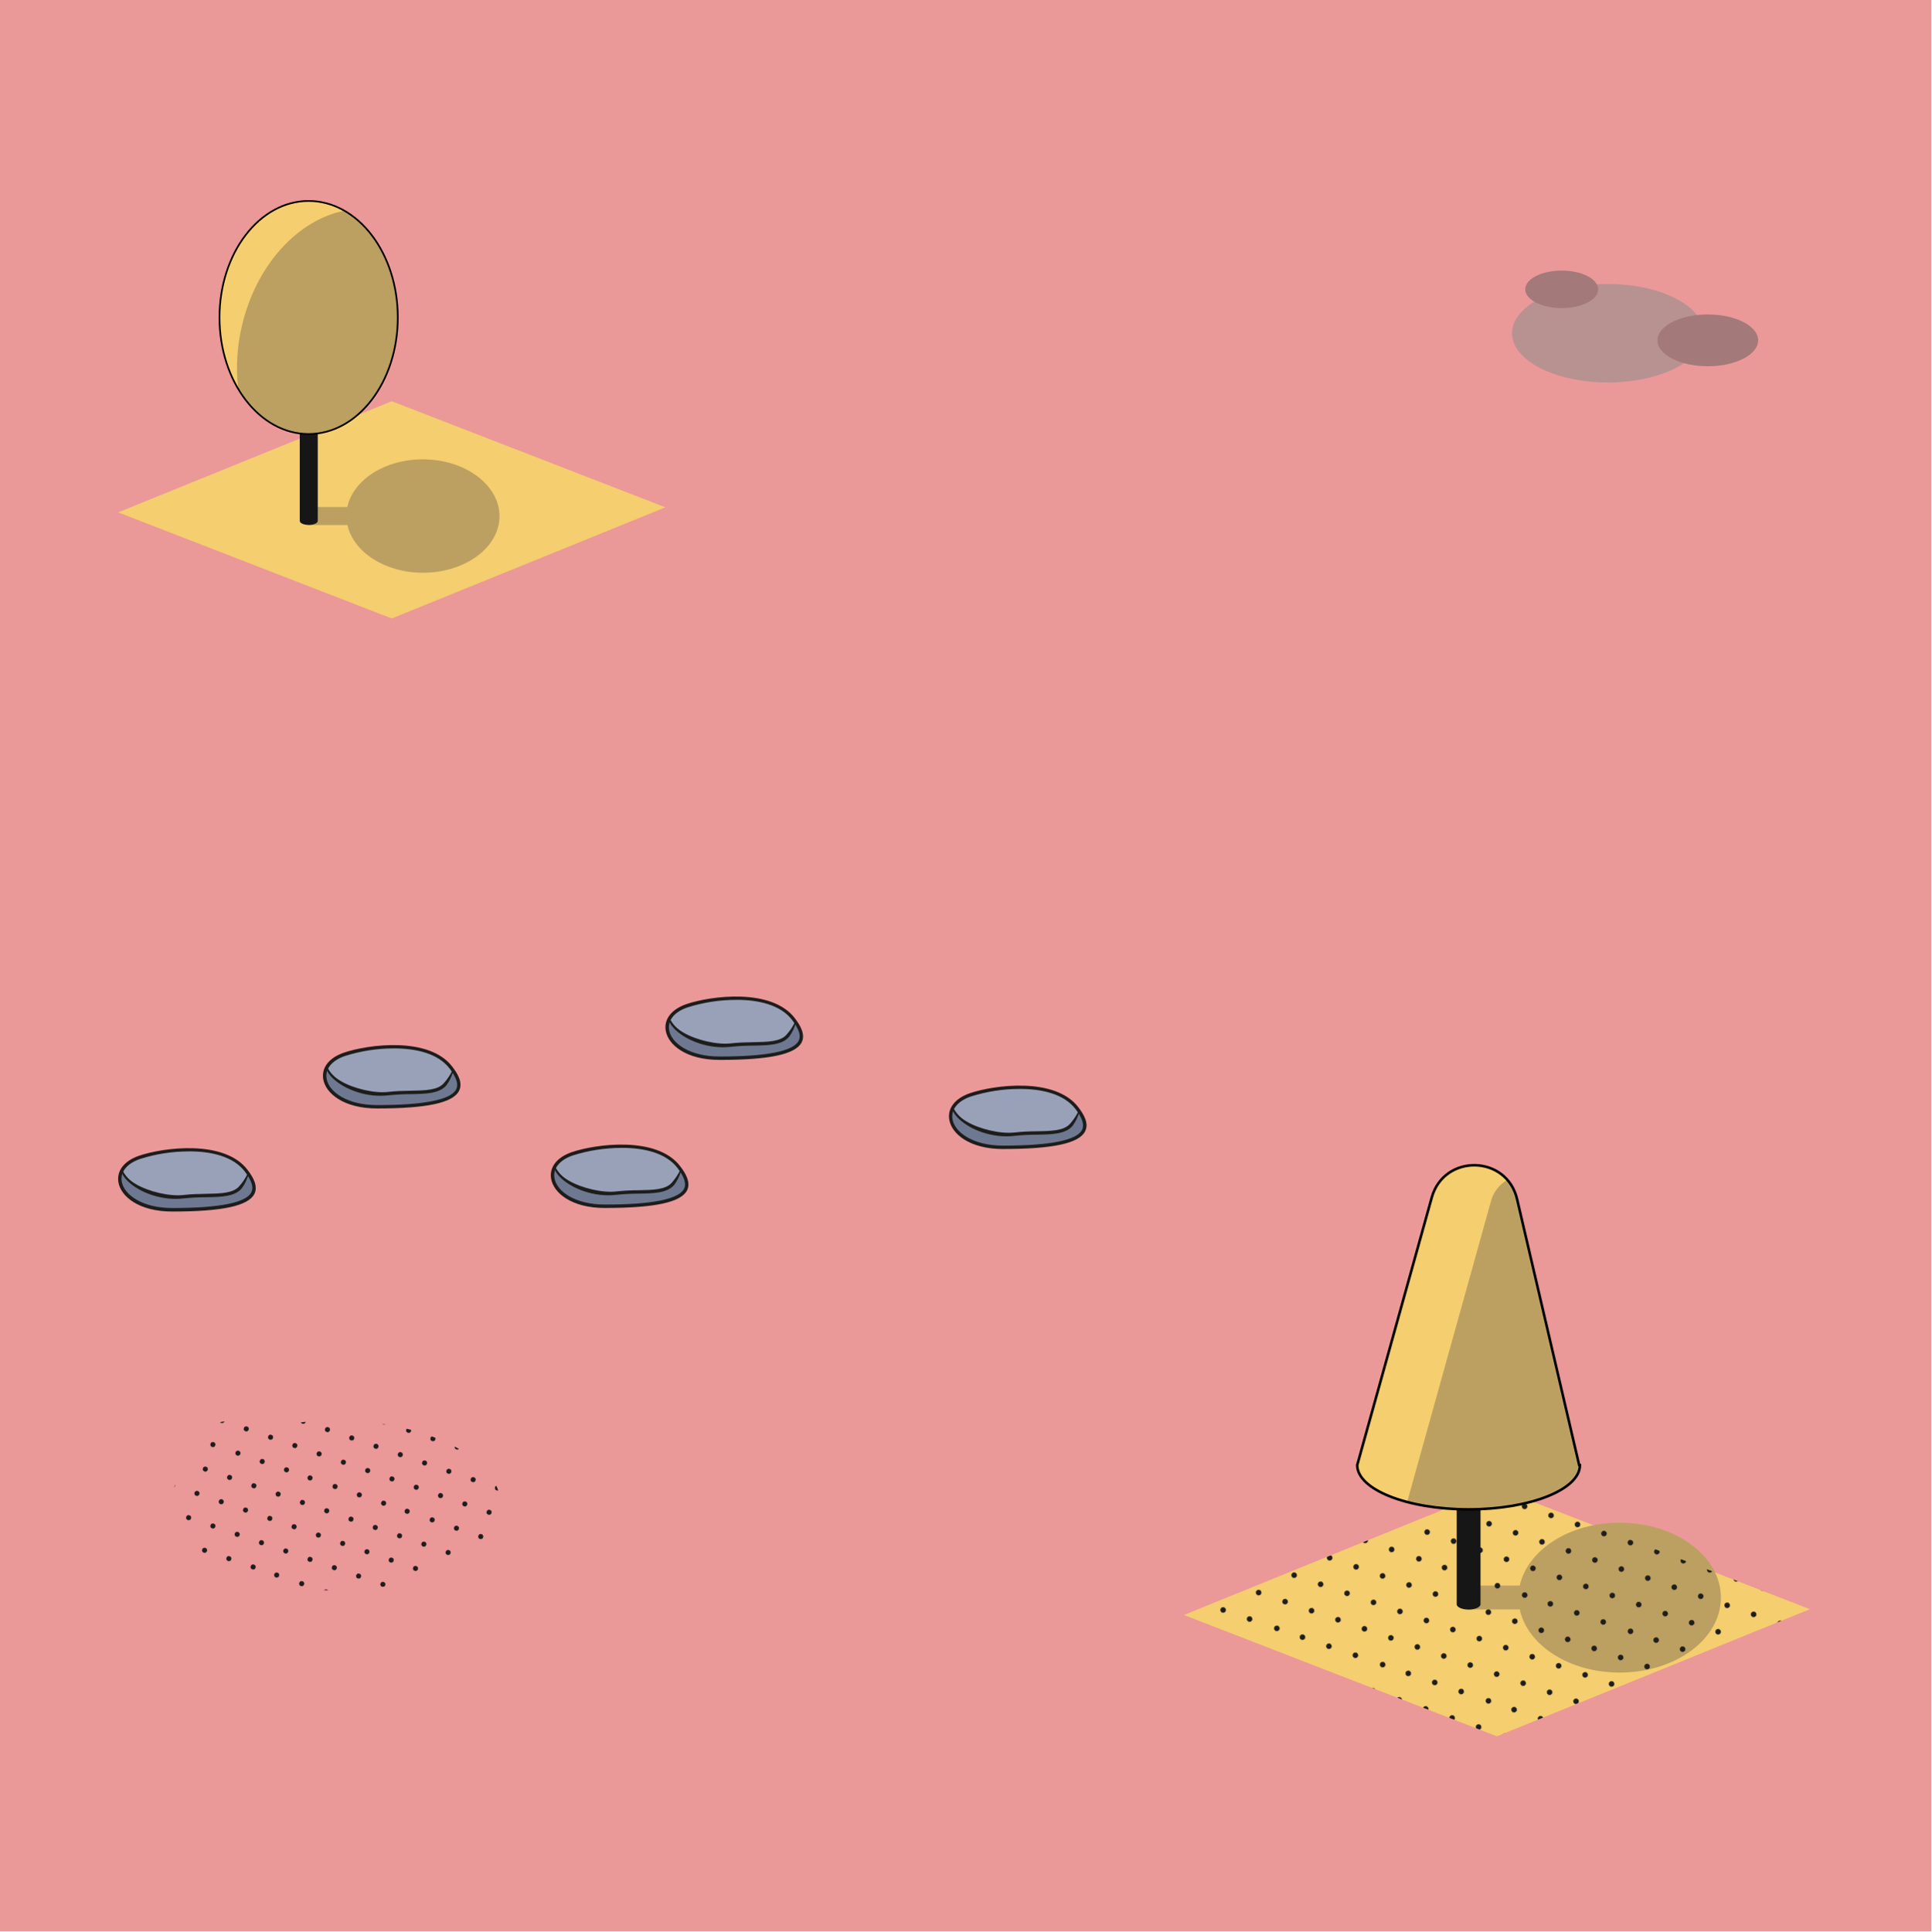
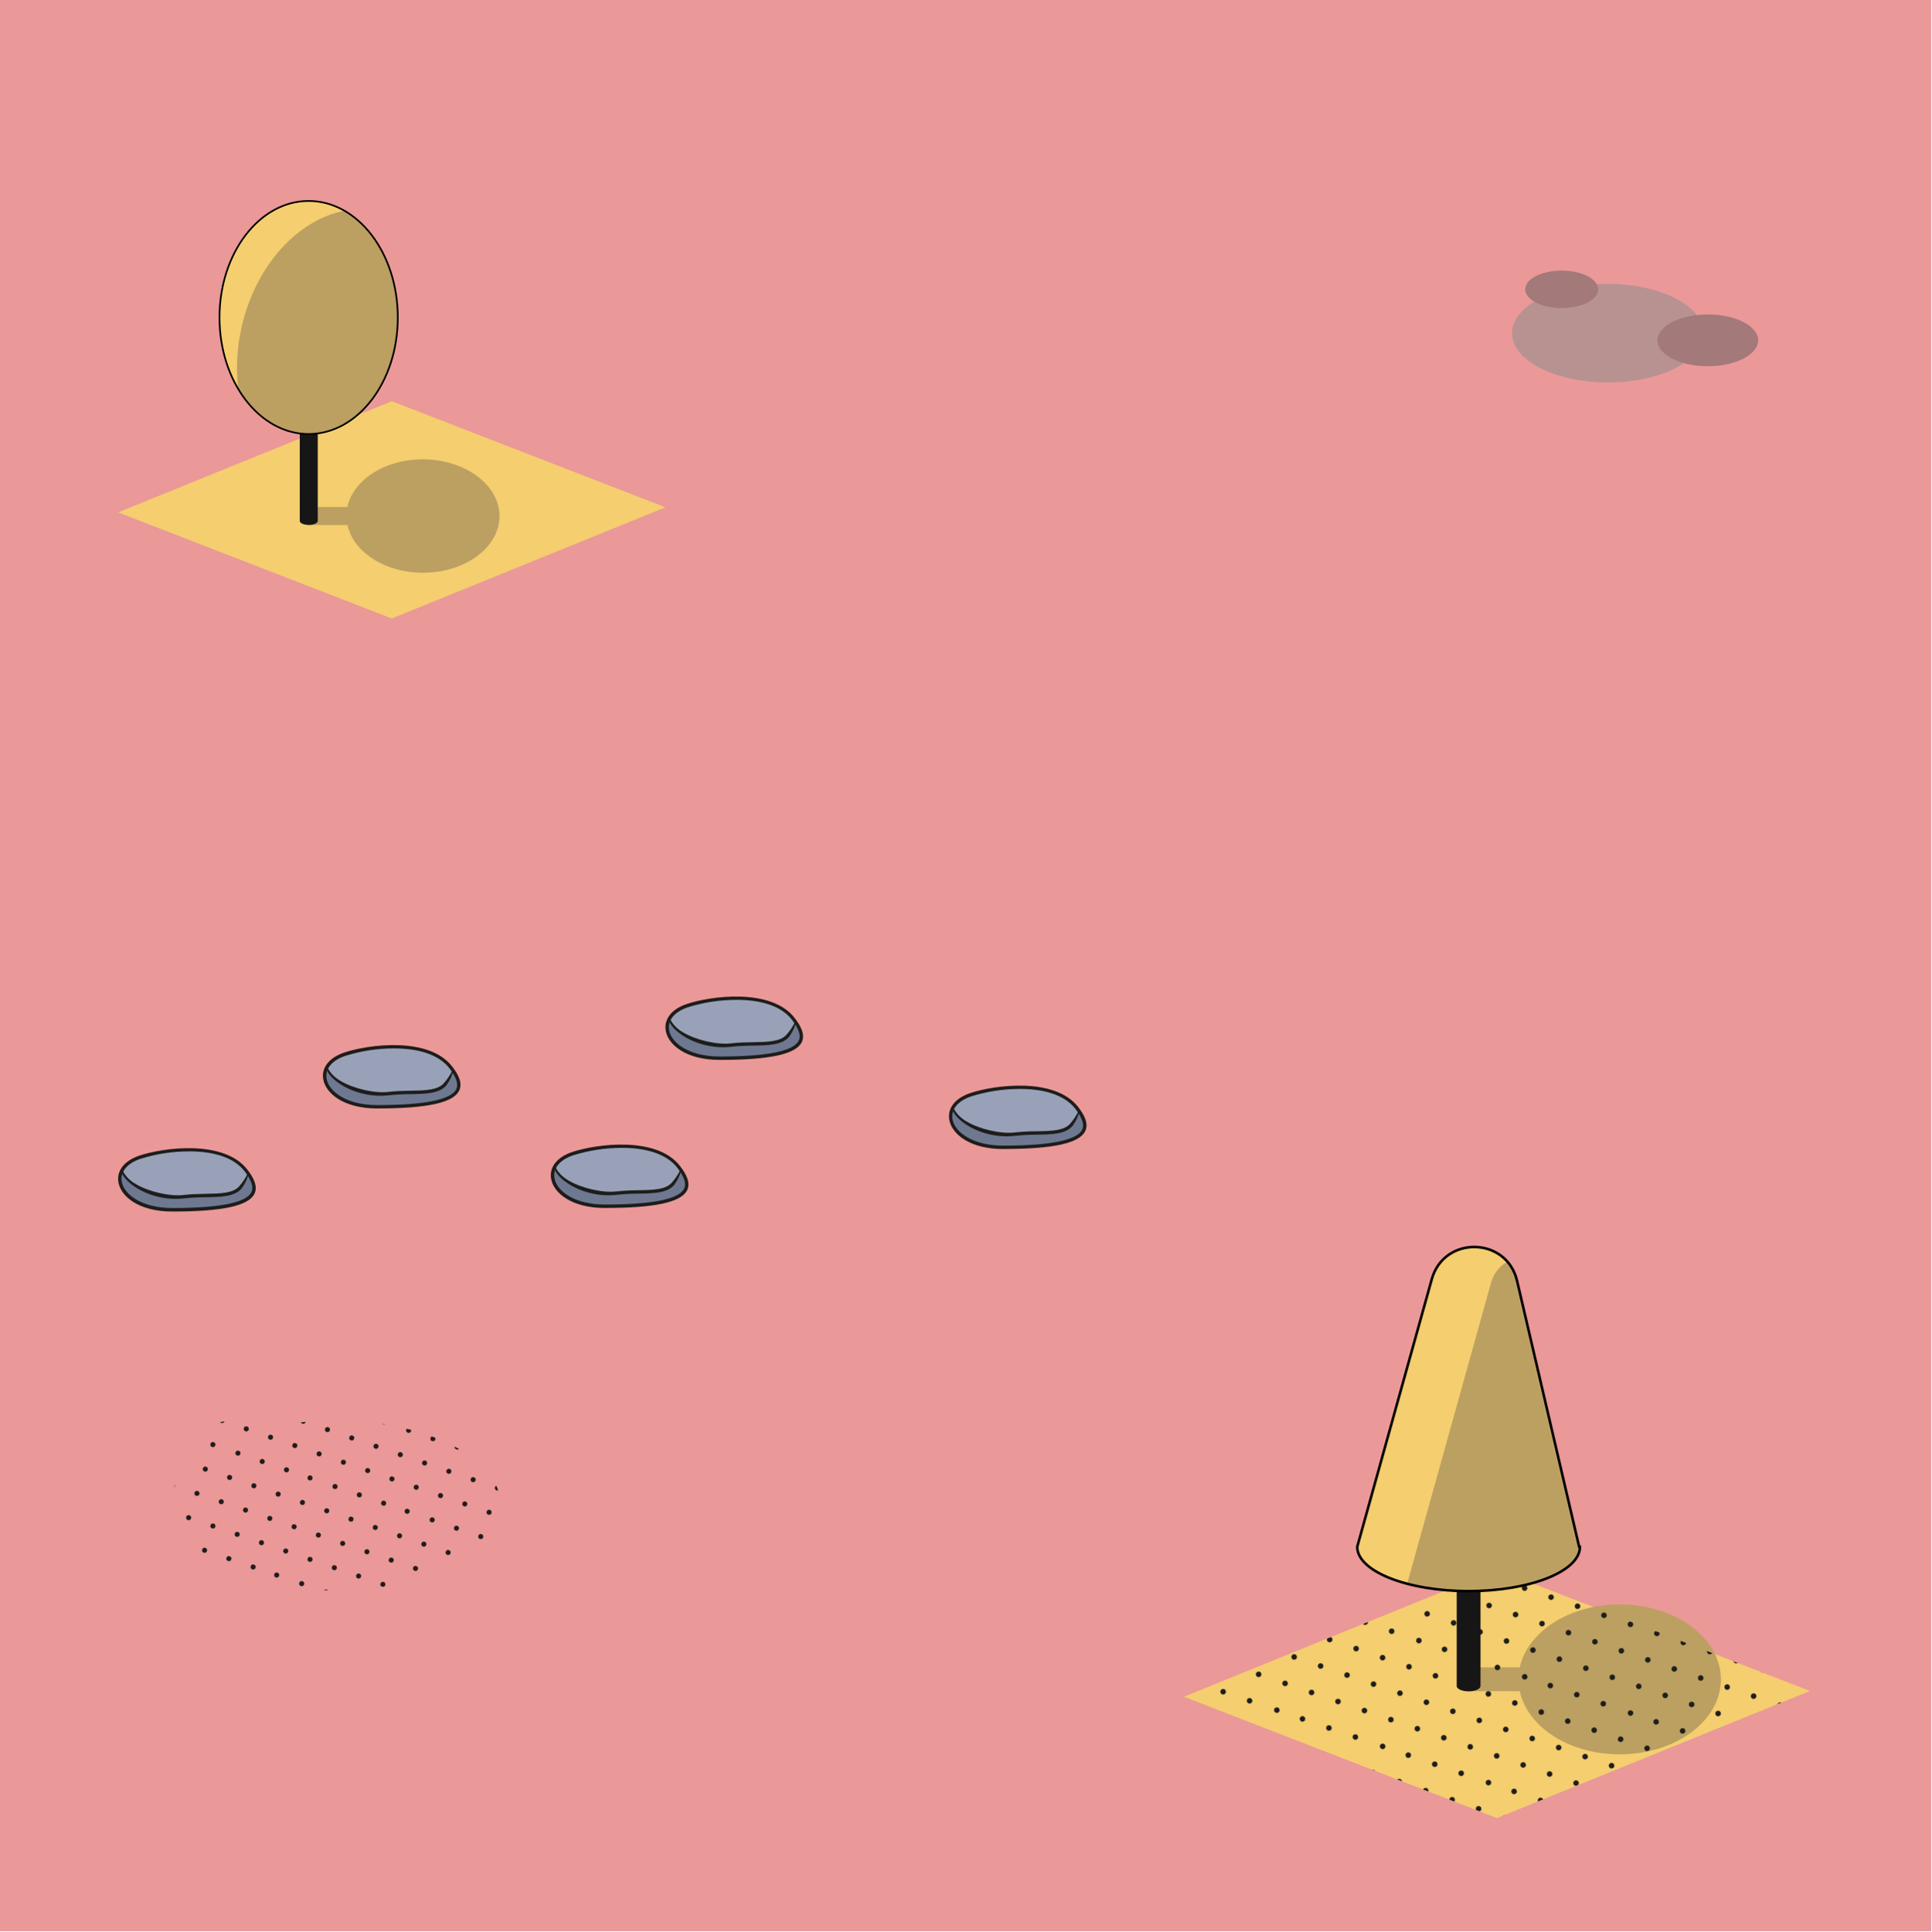
<svg xmlns="http://www.w3.org/2000/svg" viewBox="0 0 566.93 566.93">
  <defs>
    <style>.cls-1,.cls-7,.cls-9{fill:none;}.cls-2{fill:#1d1d1b;}.cls-3{fill:#eb9899;}.cls-4{fill:#f4ce6f;}.cls-5{fill:#bca061;}.cls-6{fill:#161616;}.cls-7,.cls-9{stroke:#000;stroke-miterlimit:10;}.cls-7{stroke-width:0.5px;}.cls-8{fill:url(#RBDots);}.cls-9{stroke-width:0.75px;}.cls-10{fill:#b79291;}.cls-11{fill:#a37979;}.cls-12{fill:url(#RBDots-3);}.cls-13{fill:#6e7891;}.cls-14{fill:#98a1b7;}</style>
-     <pattern id="RBDots" data-name="RBDots" width="28.8" height="28.8" patternTransform="translate(-8.2 -0.24) rotate(18.91) scale(1.14)" patternUnits="userSpaceOnUse" viewBox="0 0 28.8 28.8">
+     <pattern id="RBDots" data-name="RBDots" width="28.8" height="28.8" patternTransform="translate(-8.2 23.76) rotate(18.91) scale(1.14)" patternUnits="userSpaceOnUse" viewBox="0 0 28.8 28.8">
      <rect class="cls-1" width="28.8" height="28.8" />
      <circle class="cls-2" cx="28.8" cy="28.8" r="0.72" />
      <path class="cls-2" d="M14.4,29.52a.72.72,0,1,0-.72-.72A.72.72,0,0,0,14.4,29.52Z" />
      <path class="cls-2" d="M28.8,15.12a.72.72,0,1,0-.72-.72A.72.72,0,0,0,28.8,15.12Z" />
      <path class="cls-2" d="M14.4,15.12a.72.72,0,1,0-.72-.72A.72.72,0,0,0,14.4,15.12Z" />
      <path class="cls-2" d="M7.2,22.32a.72.72,0,1,0-.72-.72A.72.72,0,0,0,7.2,22.32Z" />
      <path class="cls-2" d="M21.6,22.32a.72.72,0,1,0-.72-.72A.72.72,0,0,0,21.6,22.32Z" />
      <path class="cls-2" d="M14.4,22.32a.72.72,0,1,0-.72-.72A.72.72,0,0,0,14.4,22.32Z" />
      <path class="cls-2" d="M7.2,29.52a.72.72,0,1,0-.72-.72A.72.72,0,0,0,7.2,29.52Z" />
      <path class="cls-2" d="M21.82,29.52a.72.72,0,1,0-.72-.72A.72.72,0,0,0,21.82,29.52Z" />
      <path class="cls-2" d="M7.2,7.92a.72.72,0,1,0-.72-.72A.72.72,0,0,0,7.2,7.92Z" />
      <path class="cls-2" d="M7.2,15.12a.72.72,0,1,0-.72-.72A.72.72,0,0,0,7.2,15.12Z" />
      <path class="cls-2" d="M21.6,15.12a.72.72,0,1,0-.72-.72A.72.72,0,0,0,21.6,15.12Z" />
      <path class="cls-2" d="M14.4,7.92a.72.72,0,1,0-.72-.72A.72.72,0,0,0,14.4,7.92Z" />
      <path class="cls-2" d="M28.8,7.92a.72.72,0,1,0-.72-.72A.72.72,0,0,0,28.8,7.92Z" />
      <path class="cls-2" d="M21.6,7.92a.72.72,0,1,0-.72-.72A.72.72,0,0,0,21.6,7.92Z" />
      <path class="cls-2" d="M28.8,22.32a.72.72,0,1,0-.72-.72A.72.72,0,0,0,28.8,22.32Z" />
      <circle class="cls-2" cy="28.8" r="0.72" />
      <path class="cls-2" d="M0,15.12a.72.72,0,0,0,0-1.44.72.72,0,0,0-.72.72A.72.72,0,0,0,0,15.12Z" />
      <path class="cls-2" d="M0,7.92A.72.72,0,0,0,0,6.48a.72.72,0,0,0-.72.72A.72.72,0,0,0,0,7.92Z" />
      <path class="cls-2" d="M0,22.32a.72.72,0,0,0,0-1.44.72.72,0,0,0-.72.72A.72.72,0,0,0,0,22.32Z" />
      <circle class="cls-2" cx="28.8" r="0.72" />
      <path class="cls-2" d="M14.4.72A.72.72,0,0,0,15.12,0a.72.72,0,0,0-.72-.72.72.72,0,0,0-.72.72A.72.72,0,0,0,14.4.72Z" />
      <path class="cls-2" d="M7.2.72A.72.72,0,0,0,7.92,0,.72.72,0,0,0,7.2-.72.72.72,0,0,0,6.48,0,.72.72,0,0,0,7.2.72Z" />
      <path class="cls-2" d="M21.82.72A.72.72,0,0,0,22.54,0a.72.72,0,0,0-.72-.72A.72.72,0,0,0,21.1,0,.72.72,0,0,0,21.82.72Z" />
      <circle class="cls-2" r="0.72" />
    </pattern>
    <pattern id="RBDots-3" data-name="RBDots" width="28.8" height="28.8" patternTransform="matrix(-0.99, -0.34, 0.34, -0.99, 144.58, 69.76)" patternUnits="userSpaceOnUse" viewBox="0 0 28.8 28.8">
      <rect class="cls-1" width="28.8" height="28.8" />
      <circle class="cls-2" cx="28.8" cy="28.8" r="0.72" />
      <path class="cls-2" d="M14.4,29.52a.72.72,0,1,0-.72-.72A.72.72,0,0,0,14.4,29.52Z" />
      <path class="cls-2" d="M28.8,15.12a.72.72,0,1,0-.72-.72A.72.72,0,0,0,28.8,15.12Z" />
      <path class="cls-2" d="M14.4,15.12a.72.72,0,1,0-.72-.72A.72.72,0,0,0,14.4,15.12Z" />
      <path class="cls-2" d="M7.2,22.32a.72.72,0,1,0-.72-.72A.72.72,0,0,0,7.2,22.32Z" />
      <path class="cls-2" d="M21.6,22.32a.72.72,0,1,0-.72-.72A.72.72,0,0,0,21.6,22.32Z" />
      <path class="cls-2" d="M14.4,22.32a.72.72,0,1,0-.72-.72A.72.72,0,0,0,14.4,22.32Z" />
      <path class="cls-2" d="M7.2,29.52a.72.72,0,1,0-.72-.72A.72.72,0,0,0,7.2,29.52Z" />
      <path class="cls-2" d="M21.82,29.52a.72.72,0,1,0-.72-.72A.72.72,0,0,0,21.82,29.52Z" />
      <path class="cls-2" d="M7.2,7.92a.72.72,0,1,0-.72-.72A.72.72,0,0,0,7.2,7.92Z" />
      <path class="cls-2" d="M7.2,15.12a.72.72,0,1,0-.72-.72A.72.72,0,0,0,7.2,15.12Z" />
      <path class="cls-2" d="M21.6,15.12a.72.72,0,1,0-.72-.72A.72.72,0,0,0,21.6,15.12Z" />
      <path class="cls-2" d="M14.4,7.92a.72.72,0,1,0-.72-.72A.72.72,0,0,0,14.4,7.92Z" />
      <path class="cls-2" d="M28.8,7.92a.72.72,0,1,0-.72-.72A.72.72,0,0,0,28.8,7.92Z" />
      <path class="cls-2" d="M21.6,7.92a.72.72,0,1,0-.72-.72A.72.72,0,0,0,21.6,7.92Z" />
      <path class="cls-2" d="M28.8,22.32a.72.72,0,1,0-.72-.72A.72.72,0,0,0,28.8,22.32Z" />
      <circle class="cls-2" cy="28.8" r="0.72" />
      <path class="cls-2" d="M0,15.12a.72.72,0,0,0,0-1.44.72.72,0,0,0-.72.72A.72.72,0,0,0,0,15.12Z" />
      <path class="cls-2" d="M0,7.92A.72.72,0,0,0,0,6.48a.72.72,0,0,0-.72.72A.72.72,0,0,0,0,7.92Z" />
      <path class="cls-2" d="M0,22.32a.72.72,0,0,0,0-1.44.72.72,0,0,0-.72.72A.72.72,0,0,0,0,22.32Z" />
      <circle class="cls-2" cx="28.8" r="0.72" />
      <path class="cls-2" d="M14.4.72A.72.72,0,0,0,15.12,0a.72.72,0,0,0-.72-.72.72.72,0,0,0-.72.72A.72.72,0,0,0,14.4.72Z" />
      <path class="cls-2" d="M7.2.72A.72.72,0,0,0,7.92,0,.72.72,0,0,0,7.2-.72.72.72,0,0,0,6.48,0,.72.72,0,0,0,7.2.72Z" />
      <path class="cls-2" d="M21.82.72A.72.72,0,0,0,22.54,0a.72.72,0,0,0-.72-.72A.72.72,0,0,0,21.1,0,.72.72,0,0,0,21.82.72Z" />
      <circle class="cls-2" r="0.72" />
    </pattern>
  </defs>
  <g id="_9" data-name="9">
    <g id="Back">
      <rect class="cls-3" width="566.93" height="566.93" />
      <polygon class="cls-4" points="195.34 148.93 195.35 148.93 195.34 148.93 115.01 117.78 34.68 150.41 34.67 150.41 34.67 150.41 34.67 150.41 34.68 150.41 115.01 181.56 195.34 148.93 195.35 148.93 195.34 148.93" />
      <path class="cls-5" d="M124.12,134.84c-11.19,0-20.44,6.06-22.16,14H90.76c-.65,0-1.18,1.19-1.18,2.65s.53,2.64,1.18,2.64H102c1.72,7.91,11,14,22.16,14,12.41,0,22.47-7.44,22.47-16.61S136.53,134.84,124.12,134.84Z" />
      <path class="cls-6" d="M88,126.83v26.09c0,.65,1.18,1.18,2.64,1.18s2.64-.53,2.64-1.18V126.83Z" />
      <ellipse class="cls-4" cx="90.6" cy="93.2" rx="26.17" ry="34.21" />
      <path class="cls-5" d="M90.6,127.41c14.46,0,26.17-15.31,26.17-34.21,0-14-6.44-26-15.67-31.34-13.62,2.67-26,15.93-30.13,34a52.63,52.63,0,0,0-1,18.5C74.81,122.29,82.24,127.41,90.6,127.41Z" />
      <ellipse class="cls-7" cx="90.6" cy="93.2" rx="26.17" ry="34.21" />
-       <polygon class="cls-4" points="531.33 472.4 531.33 472.4 531.32 472.4 439.44 436.77 347.55 474.09 347.55 474.09 347.55 474.1 347.55 474.1 347.55 474.1 439.44 509.72 531.32 472.4 531.33 472.4 531.33 472.4" />
-       <path class="cls-5" d="M475.46,447c-14.8,0-27,8-29.31,18.47H431.34c-.86,0-1.56,1.57-1.56,3.5s.7,3.5,1.56,3.5h14.81C448.42,483,460.66,491,475.46,491c16.42,0,29.73-9.83,29.73-22S491.88,447,475.46,447Z" />
-       <polygon class="cls-8" points="531.33 472.4 531.33 472.4 531.32 472.4 439.44 436.77 347.55 474.09 347.55 474.09 347.55 474.1 347.55 474.1 347.55 474.1 439.44 509.72 531.32 472.4 531.33 472.4 531.33 472.4" />
-       <path class="cls-6" d="M427.63,436.43v34.51c0,.87,1.56,1.57,3.49,1.57s3.5-.7,3.5-1.57V436.43Z" />
-       <path class="cls-4" d="M463.58,430.07l-18.21-78c-3-13.05-21.47-13.44-25.06-.53l-21.88,78.55c0,7.16,14.64,13,32.69,13s32.69-5.81,32.69-13Z" />
-       <path class="cls-5" d="M463.81,430.07h-.23l-18.21-78a12.94,12.94,0,0,0-2.87-5.69,10.12,10.12,0,0,0-4.81,6.25l-24.5,87.94c0,.13,0,.25.05.37A72,72,0,0,0,431.12,443C449.18,443,463.81,437.23,463.81,430.07Z" />
-       <path class="cls-9" d="M463.58,430.07l-18.21-78c-3-13.05-21.47-13.44-25.06-.53l-21.88,78.55c0,7.16,14.64,13,32.69,13s32.69-5.81,32.69-13Z" />
+       <polygon class="cls-4" points="531.33 496.4 531.33 496.4 531.32 496.4 439.44 460.77 347.55 498.09 347.55 498.09 347.55 498.1 347.55 498.1 347.55 498.1 439.44 533.72 531.32 496.4 531.33 496.4 531.33 496.4" />
+       <path class="cls-5" d="M475.46,471c-14.8,0-27,8-29.31,18.47H431.34c-.86,0-1.56,1.57-1.56,3.5s.7,3.5,1.56,3.5h14.81C448.42,507,460.66,515,475.46,515c16.42,0,29.73-9.83,29.73-22S491.88,471,475.46,471Z" />
+       <polygon class="cls-8" points="531.33 496.4 531.33 496.4 531.32 496.4 439.44 460.77 347.55 498.09 347.55 498.09 347.55 498.1 347.55 498.1 347.55 498.1 439.44 533.72 531.32 496.4 531.33 496.4 531.33 496.4" />
+       <path class="cls-6" d="M427.63,460.43v34.51c0,.87,1.56,1.57,3.49,1.57s3.5-.7,3.5-1.57V460.43Z" />
+       <path class="cls-4" d="M463.58,454.07l-18.21-78c-3-13.05-21.47-13.44-25.06-.53l-21.88,78.55c0,7.16,14.64,13,32.69,13s32.69-5.81,32.69-13Z" />
+       <path class="cls-5" d="M463.81,454.07h-.23l-18.21-78a12.94,12.94,0,0,0-2.87-5.69,10.12,10.12,0,0,0-4.81,6.25l-24.5,87.94c0,.13,0,.25.05.37A72,72,0,0,0,431.12,467C449.18,467,463.81,461.23,463.81,454.07Z" />
+       <path class="cls-9" d="M463.58,454.07l-18.21-78c-3-13.05-21.47-13.44-25.06-.53l-21.88,78.55c0,7.16,14.64,13,32.69,13s32.69-5.81,32.69-13Z" />
      <path class="cls-10" d="M472,83.36c-15.53,0-28.13,6.48-28.13,14.46s12.6,14.46,28.13,14.46,28.13-6.47,28.13-14.46S487.53,83.36,472,83.36Z" />
      <path class="cls-11" d="M469.16,84.93c0-3-4.79-5.5-10.7-5.5s-10.71,2.46-10.71,5.5,4.8,5.51,10.71,5.51S469.16,88,469.16,84.93Z" />
      <path class="cls-11" d="M501.34,92.31c-8.16,0-14.78,3.41-14.78,7.6s6.62,7.6,14.78,7.6,14.78-3.4,14.78-7.6S509.51,92.31,501.34,92.31Z" />
      <path class="cls-12" d="M98.47,417a88.15,88.15,0,0,0-20.58,2.35A15.35,15.35,0,0,0,69.12,417c-5.91,0-10.7,2.46-10.7,5.5,0,1.37,1,2.62,2.59,3.59-6.9,4.31-11,9.83-11,15.85,0,13.77,21.72,24.94,48.51,24.94S147,455.68,147,441.91,125.26,417,98.47,417Z" />
      <g id="Rock">
        <path class="cls-13" d="M50.59,355.16c26.73,0,26.05-5.68,21.74-11.4-6.47-8.62-23.73-6.61-31.37-4-10.72,3.69-6,15.39,9.63,15.39" />
        <path class="cls-14" d="M35.92,343.42s3.35-4.61,12.35-5.19,15.71-.7,19.92,2,4.53,4.07,4.53,4.07-1.06,3.55-2.26,4.44A15.76,15.76,0,0,1,62.93,351a43.13,43.13,0,0,0-8.41.23c-1.75.4-8.92-.4-10.53-1a36.12,36.12,0,0,1-7.26-4.91,4.36,4.36,0,0,1-.81-1.89" />
        <path class="cls-2" d="M50.59,355.66c-9.89,0-15.14-4.46-15.83-8.6-.56-3.36,1.69-6.26,6-7.76,7.17-2.46,25.17-4.84,31.93,4.16,1.53,2,3.13,4.66,2,7-1.77,3.55-9.43,5.2-24.1,5.2M55.49,338a47.59,47.59,0,0,0-14.36,2.22c-3.85,1.32-5.86,3.8-5.39,6.64.65,3.86,6,7.77,14.85,7.77,13.86,0,21.66-1.56,23.2-4.64.72-1.43.12-3.33-1.86-6-3.44-4.58-10-6-16.44-6" />
        <path class="cls-2" d="M51.55,351.94c-6.45,0-12.5-3-15-6.28a5,5,0,0,1-1-2.28l.36.11a9.66,9.66,0,0,0,3.94,4.1c3.78,2.24,10,3.7,14.05,3.21,2.22-.26,4.41-.3,6.52-.34,4.3-.08,8-.14,9.8-2.22a16.16,16.16,0,0,0,2.45-3.65s.3,0,.27.16a12.39,12.39,0,0,1-2,4.14c-2.07,2.42-6,2.49-10.55,2.57a63.94,63.94,0,0,0-6.41.34,21.82,21.82,0,0,1-2.42.14" />
      </g>
      <g id="Rock-2" data-name="Rock">
        <path class="cls-13" d="M110.72,324.9c26.73,0,26-5.68,21.74-11.4-6.48-8.62-23.73-6.61-31.37-4-10.72,3.69-6,15.39,9.63,15.39" />
        <path class="cls-14" d="M96.05,313.15s3.35-4.6,12.35-5.18,15.71-.7,19.92,2,4.52,4.07,4.52,4.07-1.05,3.55-2.25,4.44a15.8,15.8,0,0,1-7.53,2.18,43.31,43.31,0,0,0-8.42.22c-1.74.41-8.91-.4-10.52-1a36.12,36.12,0,0,1-7.26-4.91,4.38,4.38,0,0,1-.81-1.9" />
        <path class="cls-2" d="M110.72,325.4c-9.89,0-15.14-4.46-15.83-8.6-.57-3.36,1.69-6.26,6-7.76,7.17-2.46,25.17-4.84,31.93,4.16,1.53,2,3.13,4.66,1.95,7-1.77,3.55-9.42,5.2-24.09,5.2m4.9-17.63A47.59,47.59,0,0,0,101.26,310c-3.85,1.32-5.86,3.8-5.39,6.64.65,3.86,5.95,7.77,14.85,7.77,13.85,0,21.66-1.56,23.2-4.64.71-1.43.12-3.33-1.86-6-3.44-4.58-10-6-16.44-6" />
        <path class="cls-2" d="M111.68,321.68c-6.45,0-12.5-3-15-6.28a4.86,4.86,0,0,1-1-2.28l.36.11a9.66,9.66,0,0,0,3.94,4.1c3.77,2.24,10,3.7,14,3.21,2.22-.26,4.41-.3,6.52-.34,4.3-.08,8-.14,9.8-2.22a16.16,16.16,0,0,0,2.45-3.65s.3,0,.27.16a12.39,12.39,0,0,1-2,4.14c-2.07,2.42-6,2.49-10.55,2.57a63.94,63.94,0,0,0-6.41.34,22,22,0,0,1-2.42.14" />
      </g>
      <g id="Rock-3" data-name="Rock">
        <path class="cls-13" d="M177.61,354.11c26.73,0,26-5.68,21.74-11.4-6.47-8.62-23.73-6.61-31.36-4-10.73,3.69-6,15.38,9.62,15.38" />
        <path class="cls-14" d="M163,342.37s3.34-4.61,12.34-5.19,15.72-.7,19.92,2.05,4.53,4.07,4.53,4.07-1.06,3.55-2.26,4.44a15.88,15.88,0,0,1-7.53,2.19,42.41,42.41,0,0,0-8.41.22c-1.75.4-8.92-.4-10.52-1a35.92,35.92,0,0,1-7.27-4.91,4.28,4.28,0,0,1-.8-1.89" />
        <path class="cls-2" d="M177.61,354.62c-9.89,0-15.14-4.46-15.83-8.61-.56-3.36,1.7-6.26,6-7.76,7.18-2.46,25.17-4.84,31.93,4.16,1.53,2,3.13,4.66,2,7-1.77,3.54-9.43,5.2-24.1,5.2m4.9-17.64a47.91,47.91,0,0,0-14.36,2.22c-3.85,1.32-5.86,3.81-5.38,6.65.64,3.86,5.95,7.77,14.84,7.77,13.86,0,21.67-1.57,23.2-4.65.72-1.43.13-3.32-1.86-6-3.43-4.57-10-6-16.44-6" />
        <path class="cls-2" d="M178.58,350.89c-6.45,0-12.51-3-15-6.27a5,5,0,0,1-1-2.29l.37.11a9.53,9.53,0,0,0,3.94,4.1c3.77,2.24,10,3.7,14,3.22a63.34,63.34,0,0,1,6.51-.35c4.3-.07,8-.14,9.8-2.21a16.08,16.08,0,0,0,2.45-3.66s.31,0,.27.16a12.11,12.11,0,0,1-2,4.14c-2.07,2.42-6,2.49-10.54,2.57a63.78,63.78,0,0,0-6.41.34,19.75,19.75,0,0,1-2.42.14" />
      </g>
      <g id="Rock-4" data-name="Rock">
        <path class="cls-13" d="M211.26,310.65c26.73,0,26.05-5.68,21.74-11.4-6.47-8.62-23.73-6.61-31.36-4-10.73,3.69-6,15.39,9.62,15.39" />
        <path class="cls-14" d="M196.6,298.9s3.35-4.6,12.35-5.18,15.71-.7,19.91,2,4.53,4.07,4.53,4.07-1.06,3.55-2.26,4.44a15.76,15.76,0,0,1-7.53,2.18,43.18,43.18,0,0,0-8.41.22c-1.74.41-8.92-.4-10.52-1a36.21,36.21,0,0,1-7.27-4.91,4.3,4.3,0,0,1-.8-1.9" />
        <path class="cls-2" d="M211.26,311.15c-9.89,0-15.14-4.46-15.83-8.6-.56-3.36,1.7-6.26,6-7.76,7.18-2.46,25.17-4.84,31.93,4.16,1.53,2,3.13,4.66,2,7-1.77,3.55-9.43,5.2-24.1,5.2m4.9-17.63a47.59,47.59,0,0,0-14.36,2.22c-3.84,1.32-5.86,3.8-5.38,6.64.64,3.86,6,7.77,14.84,7.77,13.86,0,21.67-1.56,23.2-4.64.72-1.43.13-3.33-1.86-6-3.43-4.58-10-6-16.44-6" />
        <path class="cls-2" d="M212.23,307.43c-6.45,0-12.51-3-15-6.28a5,5,0,0,1-1-2.28l.37.11a9.59,9.59,0,0,0,3.94,4.1c3.77,2.24,10,3.7,14.05,3.21,2.22-.26,4.4-.3,6.51-.34,4.31-.08,8-.14,9.8-2.22a15.83,15.83,0,0,0,2.45-3.65s.31,0,.28.16a12.25,12.25,0,0,1-2,4.14c-2.07,2.42-6,2.49-10.54,2.57a63.78,63.78,0,0,0-6.41.34,22,22,0,0,1-2.42.14" />
      </g>
      <g id="Rock-5" data-name="Rock">
        <path class="cls-13" d="M294.49,336.8c26.74,0,26.05-5.68,21.75-11.4-6.48-8.62-23.73-6.61-31.37-4-10.72,3.69-6,15.38,9.62,15.38" />
        <path class="cls-14" d="M279.83,325.06s3.35-4.61,12.35-5.19,15.71-.7,19.92,2.05,4.52,4.07,4.52,4.07-1.05,3.55-2.25,4.44a15.91,15.91,0,0,1-7.53,2.19,42.54,42.54,0,0,0-8.42.22c-1.74.4-8.91-.4-10.52-1a36.12,36.12,0,0,1-7.26-4.91,4.36,4.36,0,0,1-.81-1.89" />
        <path class="cls-2" d="M294.5,337.31c-9.89,0-15.14-4.46-15.83-8.61-.57-3.36,1.69-6.26,6-7.76,7.17-2.46,25.16-4.84,31.93,4.16,1.53,2,3.13,4.66,1.95,7-1.77,3.54-9.42,5.2-24.09,5.2m4.9-17.64A47.86,47.86,0,0,0,285,321.89c-3.85,1.32-5.86,3.81-5.39,6.65.65,3.86,6,7.77,14.85,7.77,13.85,0,21.66-1.57,23.2-4.65.71-1.43.12-3.32-1.86-6-3.44-4.57-10-6-16.44-6" />
        <path class="cls-2" d="M295.46,333.58c-6.45,0-12.5-3-15-6.27a4.89,4.89,0,0,1-1-2.29l.36.11a9.61,9.61,0,0,0,3.94,4.1c3.77,2.24,10,3.7,14.05,3.22a63.34,63.34,0,0,1,6.51-.35c4.31-.07,8-.14,9.81-2.21a16.42,16.42,0,0,0,2.45-3.66s.3,0,.27.16a12.3,12.3,0,0,1-2,4.14c-2.07,2.42-6,2.49-10.55,2.57a63.94,63.94,0,0,0-6.41.34,19.75,19.75,0,0,1-2.42.14" />
      </g>
    </g>
  </g>
</svg>
